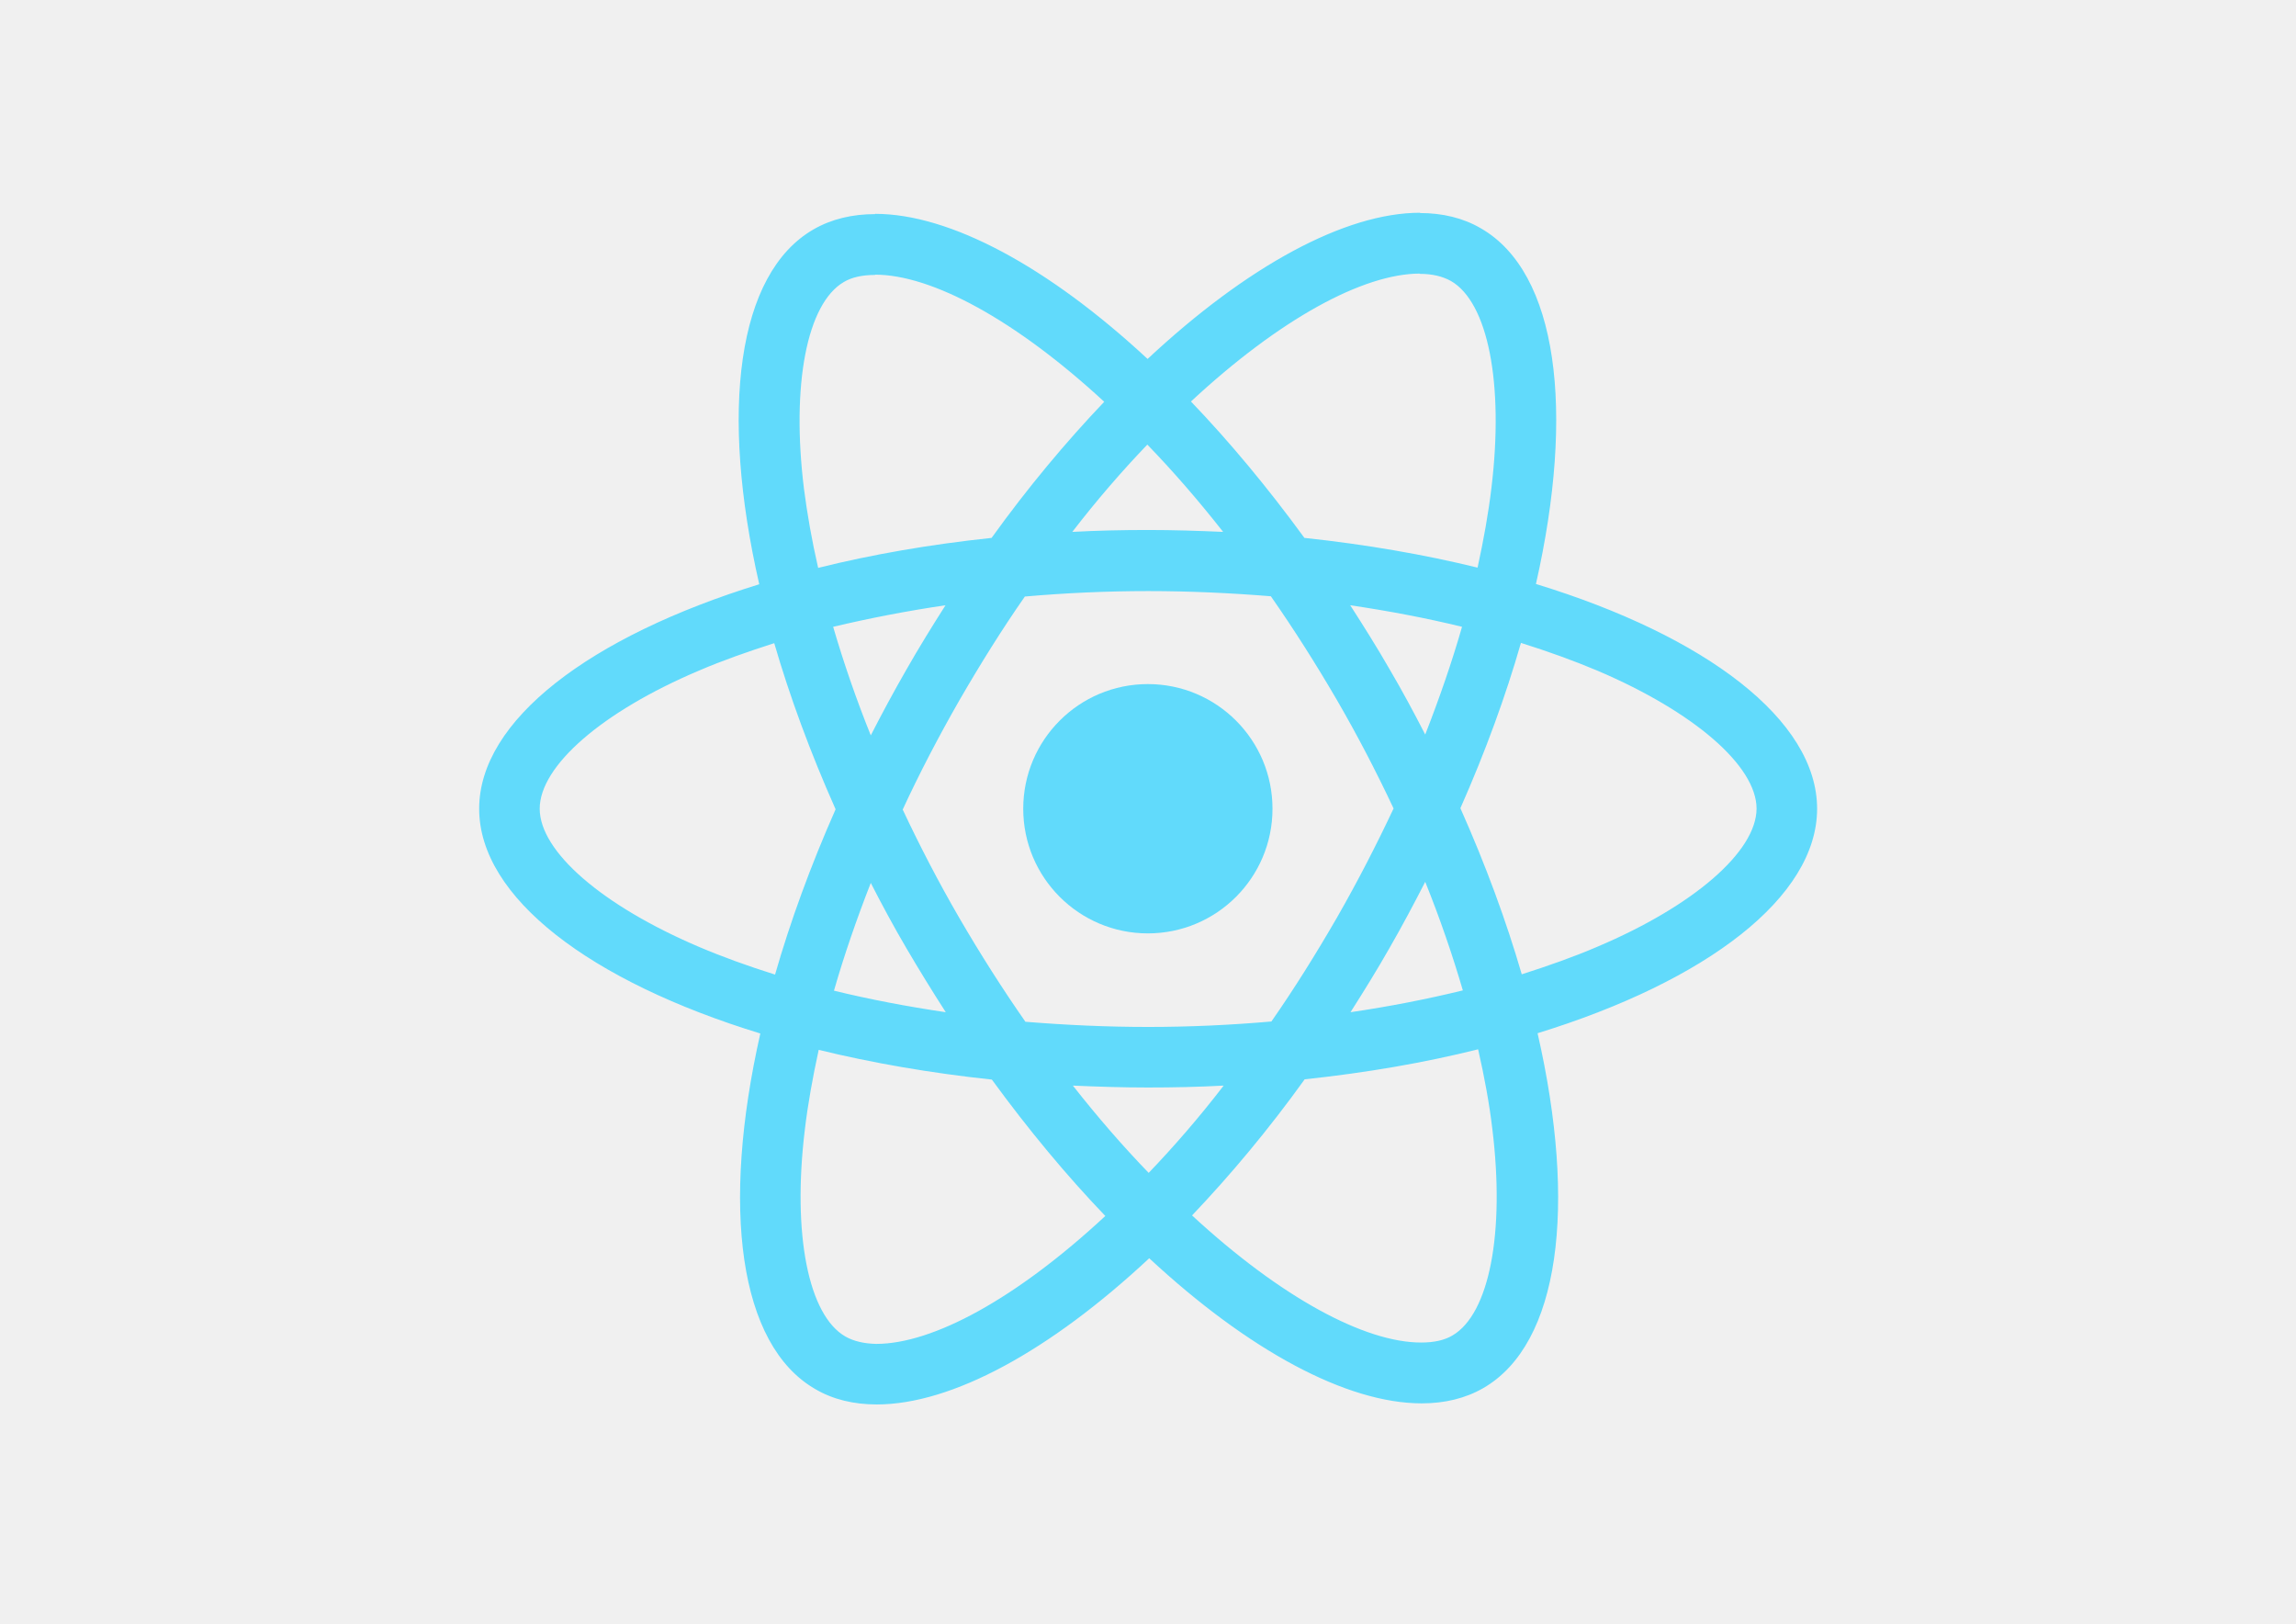
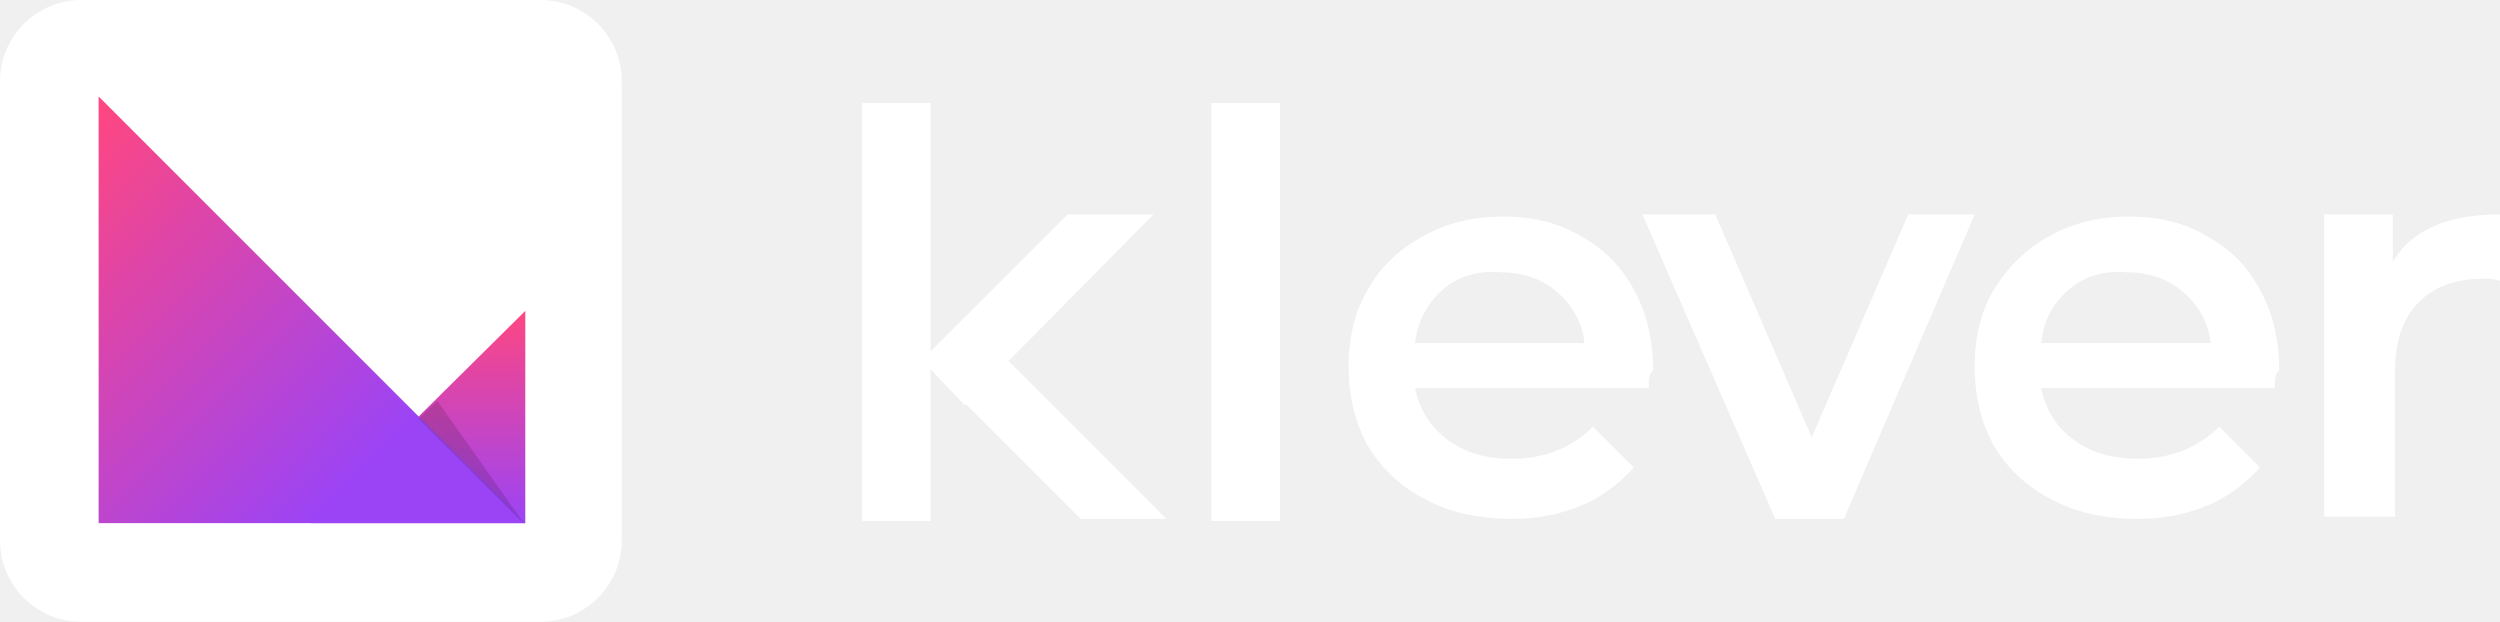
- <svg xmlns="http://www.w3.org/2000/svg" viewBox="0 0 841.9 595.3">
-   <g fill="#61DAFB">
-     <path d="M666.3 296.5c0-32.5-40.7-63.3-103.1-82.4 14.4-63.6 8-114.2-20.2-130.4-6.5-3.8-14.1-5.6-22.4-5.6v22.3c4.6 0 8.3.9 11.4 2.6 13.6 7.8 19.5 37.5 14.9 75.7-1.1 9.4-2.9 19.3-5.1 29.4-19.6-4.8-41-8.5-63.5-10.9-13.5-18.5-27.5-35.3-41.6-50 32.6-30.3 63.2-46.9 84-46.9V78c-27.5 0-63.5 19.6-99.9 53.6-36.4-33.8-72.4-53.2-99.9-53.2v22.3c20.7 0 51.4 16.5 84 46.6-14 14.7-28 31.4-41.3 49.9-22.6 2.4-44 6.1-63.6 11-2.3-10-4-19.7-5.2-29-4.7-38.2 1.1-67.9 14.6-75.8 3-1.8 6.9-2.6 11.5-2.6V78.5c-8.4 0-16 1.8-22.6 5.6-28.1 16.2-34.4 66.7-19.9 130.1-62.2 19.2-102.7 49.9-102.7 82.3 0 32.5 40.7 63.3 103.1 82.4-14.4 63.6-8 114.2 20.2 130.4 6.5 3.8 14.1 5.6 22.5 5.6 27.5 0 63.5-19.6 99.9-53.6 36.4 33.8 72.4 53.2 99.9 53.2 8.4 0 16-1.8 22.6-5.6 28.1-16.2 34.4-66.7 19.9-130.1 62-19.1 102.5-49.9 102.5-82.3zm-130.2-66.7c-3.7 12.9-8.3 26.2-13.5 39.5-4.1-8-8.4-16-13.1-24-4.6-8-9.5-15.8-14.4-23.4 14.2 2.1 27.9 4.7 41 7.9zm-45.8 106.5c-7.8 13.5-15.8 26.3-24.1 38.2-14.9 1.3-30 2-45.2 2-15.1 0-30.2-.7-45-1.9-8.3-11.9-16.4-24.6-24.2-38-7.6-13.1-14.5-26.4-20.8-39.8 6.2-13.4 13.2-26.8 20.7-39.9 7.8-13.5 15.8-26.3 24.1-38.2 14.9-1.3 30-2 45.2-2 15.1 0 30.2.7 45 1.9 8.3 11.9 16.4 24.6 24.2 38 7.6 13.1 14.5 26.4 20.8 39.8-6.3 13.4-13.2 26.8-20.7 39.9zm32.3-13c5.4 13.4 10 26.8 13.8 39.8-13.1 3.2-26.9 5.9-41.2 8 4.9-7.7 9.8-15.6 14.4-23.7 4.6-8 8.9-16.1 13-24.1zM421.2 430c-9.3-9.6-18.6-20.3-27.8-32 9 .4 18.2.7 27.5.7 9.4 0 18.7-.2 27.8-.7-9 11.7-18.3 22.4-27.5 32zm-74.4-58.9c-14.2-2.1-27.9-4.7-41-7.9 3.7-12.9 8.3-26.2 13.5-39.5 4.1 8 8.4 16 13.1 24 4.7 8 9.5 15.8 14.4 23.4zM420.7 163c9.3 9.6 18.6 20.3 27.8 32-9-.4-18.2-.7-27.5-.7-9.4 0-18.7.2-27.8.7 9-11.7 18.3-22.4 27.5-32zm-74 58.9c-4.9 7.7-9.8 15.6-14.4 23.7-4.6 8-8.9 16-13 24-5.4-13.4-10-26.8-13.8-39.8 13.1-3.1 26.9-5.8 41.2-7.9zm-90.5 125.2c-35.4-15.1-58.3-34.9-58.3-50.6 0-15.7 22.9-35.6 58.3-50.6 8.6-3.7 18-7 27.7-10.1 5.7 19.6 13.2 40 22.5 60.9-9.2 20.8-16.6 41.1-22.2 60.6-9.9-3.1-19.3-6.5-28-10.2zM310 490c-13.6-7.8-19.5-37.5-14.9-75.7 1.1-9.4 2.9-19.3 5.1-29.4 19.6 4.8 41 8.5 63.5 10.9 13.5 18.5 27.5 35.3 41.6 50-32.6 30.3-63.2 46.9-84 46.9-4.5-.1-8.3-1-11.3-2.7zm237.2-76.2c4.7 38.2-1.1 67.9-14.6 75.8-3 1.8-6.9 2.6-11.5 2.6-20.7 0-51.4-16.5-84-46.6 14-14.7 28-31.4 41.3-49.9 22.6-2.4 44-6.1 63.6-11 2.3 10.1 4.1 19.8 5.2 29.1zm38.5-66.7c-8.6 3.7-18 7-27.7 10.1-5.7-19.6-13.2-40-22.5-60.9 9.2-20.8 16.6-41.1 22.2-60.6 9.9 3.1 19.3 6.5 28.1 10.2 35.4 15.1 58.3 34.9 58.3 50.6-.1 15.7-23 35.6-58.4 50.6zM320.8 78.4z" />
-     <circle cx="420.9" cy="296.5" r="45.7" />
-     <path d="M520.5 78.1z" />
+ <svg xmlns="http://www.w3.org/2000/svg" xmlns:xlink="http://www.w3.org/1999/xlink" id="Camada_1" x="0" y="0" viewBox="0 0 116.6 29" xml:space="preserve">
+   <style>.st0{fill:#fff}</style>
+   <path class="st0" d="M29 25.2c0 2.1-1.7 3.8-3.8 3.8H3.8C1.7 29 0 27.3 0 25.2V3.8C0 1.7 1.7 0 3.8 0h21.4C27.3 0 29 1.7 29 3.8v21.4z" />
+   <g id="logo">
+     <linearGradient id="SVGID_1_" gradientUnits="userSpaceOnUse" x1="19.5" y1="780.991" x2="19.5" y2="771.026" gradientTransform="matrix(1 0 0 -1 0 795.446)">
+       <stop offset="0" stop-color="#ff4681" />
+       <stop offset="1" stop-color="#9b44f6" />
+     </linearGradient>
+     <path fill="url(#SVGID_1_)" d="M24.5 24.4h-10l10-9.9z" />
+     <linearGradient id="SVGID_2_" gradientUnits="userSpaceOnUse" x1="-.141" y1="785.736" x2="19.791" y2="765.805" gradientTransform="matrix(1 0 0 -1 0 795.446)">
+       <stop offset="0" stop-color="#ff4681" />
+       <stop offset=".739" stop-color="#9b44f6" />
+     </linearGradient>
+     <path fill="url(#SVGID_2_)" d="M24.5 24.4H4.6V4.5z" />
+   </g>
+   <defs>
+     <path id="SVGID_3_" d="M24.5 24.5h-10l10-9.9z" />
+   </defs>
+   <clipPath id="SVGID_4_">
+     <use xlink:href="#SVGID_3_" />
+   </clipPath>
+   <linearGradient id="SVGID_5_" gradientUnits="userSpaceOnUse" x1="-568.157" y1="619.699" x2="-565.764" y2="617.307" gradientTransform="matrix(.8685 1.214 .8089 -.5787 14.082 1067.763)">
+     <stop offset="0" />
+     <stop offset="1" />
+   </linearGradient>
+   <path opacity=".14" clip-path="url(#SVGID_4_)" fill="url(#SVGID_5_)" d="M24.5 24.5l-5-5 .9-.8z" />
+   <g id="brand_name_1_">
+     <path class="st0" d="M56.5 4.8h3.2v19.5h-3.2V4.8zm20.4 13.3H66c.2 1 .7 1.8 1.5 2.4.8.6 1.8.9 3 .9 1.5 0 2.8-.5 3.8-1.5l1.9 1.9c-.6.7-1.5 1.4-2.5 1.8-1 .4-2 .6-3.2.6-1.5 0-2.9-.3-4-.9-1.2-.6-2.1-1.5-2.7-2.5-.6-1.1-.9-2.3-.9-3.7 0-1.4.3-2.6.9-3.6.6-1.1 1.5-1.9 2.6-2.5 1.1-.6 2.3-.9 3.7-.9 1.4 0 2.6.3 3.6.9 1.1.6 1.9 1.4 2.5 2.5.6 1.1.9 2.3.9 3.8-.2.1-.2.4-.2.8zm-9.6-4.6c-.7.6-1.2 1.5-1.3 2.5h7.9c-.1-1-.6-1.8-1.3-2.4-.7-.6-1.6-.9-2.6-.9-1.1-.1-2 .2-2.7.8zm38.8 4.6H95.2c.2 1 .7 1.8 1.5 2.4.8.6 1.8.9 3 .9 1.5 0 2.8-.5 3.8-1.5l1.9 1.9c-.6.7-1.5 1.4-2.5 1.8-1 .4-2 .6-3.2.6-1.5 0-2.9-.3-4-.9-1.2-.6-2.1-1.5-2.7-2.5-.6-1.1-.9-2.3-.9-3.7 0-1.4.3-2.6.9-3.6s1.5-1.9 2.6-2.5c1.1-.6 2.3-.9 3.7-.9 1.4 0 2.6.3 3.6.9 1.1.6 1.9 1.4 2.5 2.5.6 1.1.9 2.3.9 3.8-.2.1-.2.4-.2.8zm-9.6-4.6c-.7.6-1.2 1.4-1.3 2.5h7.9c-.1-1-.6-1.8-1.3-2.4-.7-.6-1.6-.9-2.6-.9-1.1-.1-2 .2-2.7.8zM92.1 10L86 24.2h-3.2L76.6 10H80l4.5 10.4L89 10h3.1zm-42.3 0h4L45 18.9l-2-2.1z" />
+     <path class="st0" d="M43 16.8l2-2 9.4 9.4h-4L43 16.8" />
+     <path class="st0" d="M40.2 4.8h3.2v19.5h-3.2zm76.4 5.2v3.1c-.3-.1-.5-.1-.8-.1-1.3 0-2.3.4-3 1.1-.7.7-1.1 1.8-1.1 3.2v6.8h-3.3V10h3.2v2.2c.9-1.5 2.6-2.2 5-2.2z" />
  </g>
</svg>
